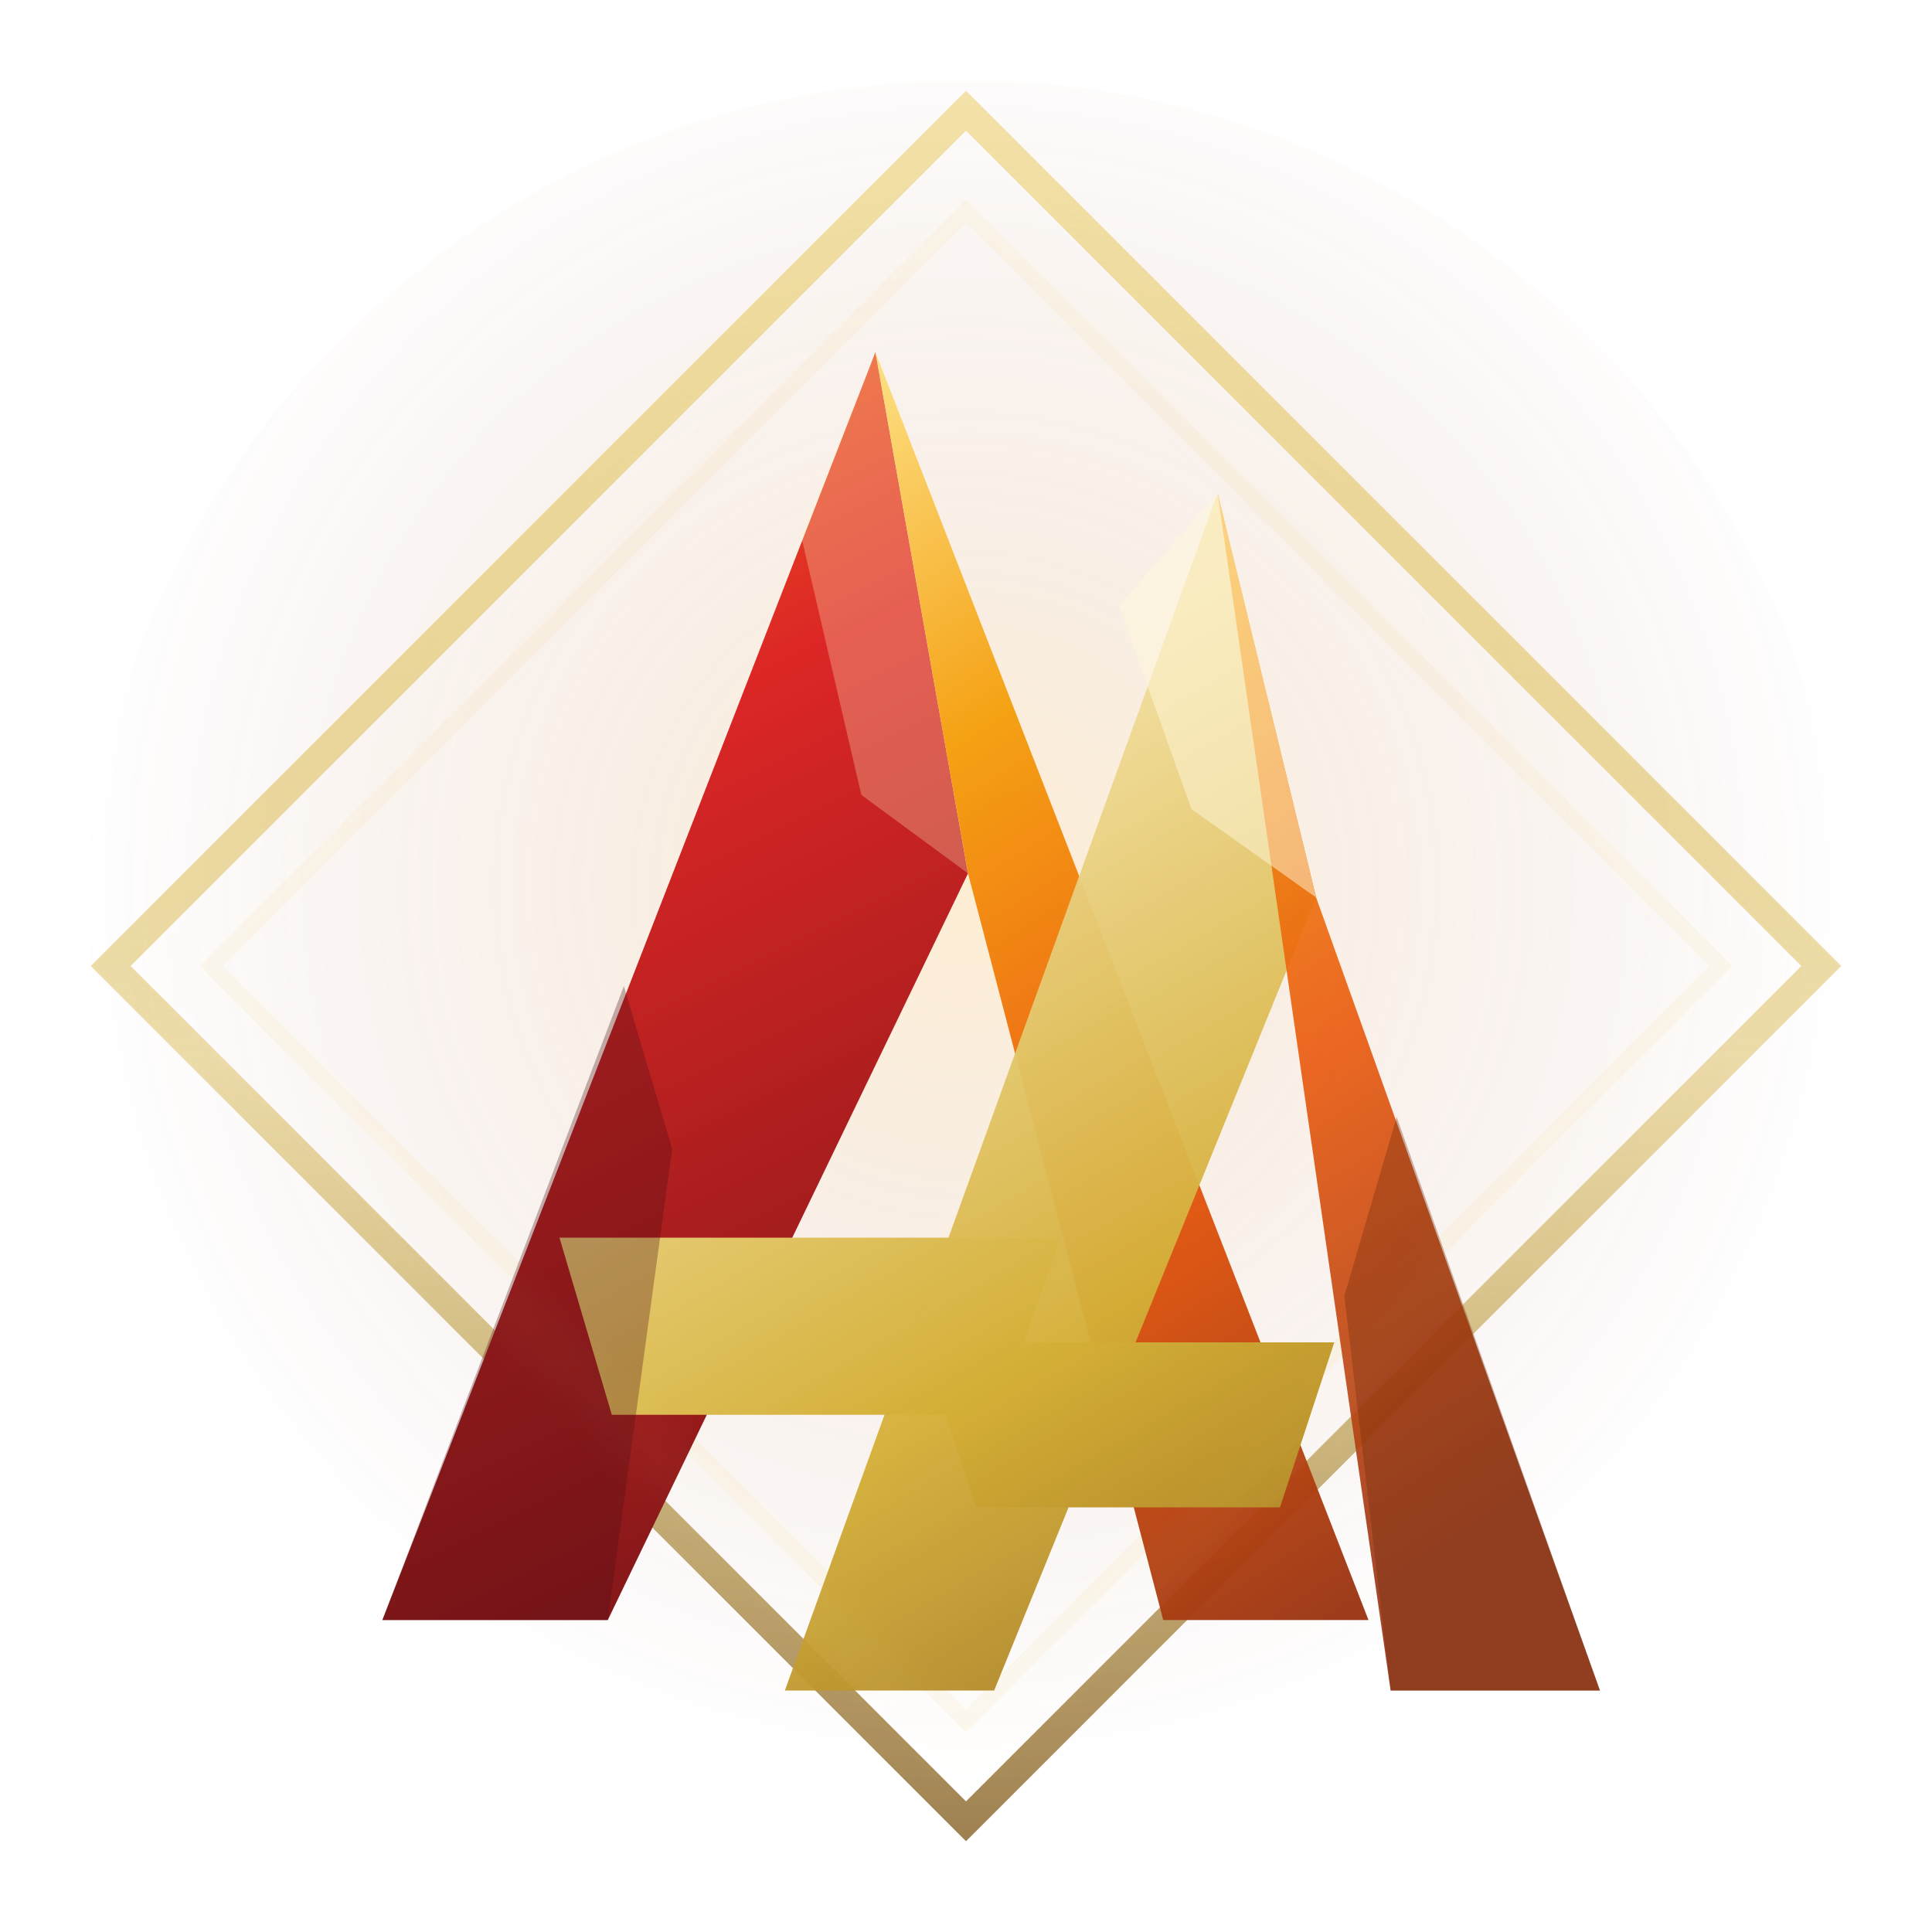
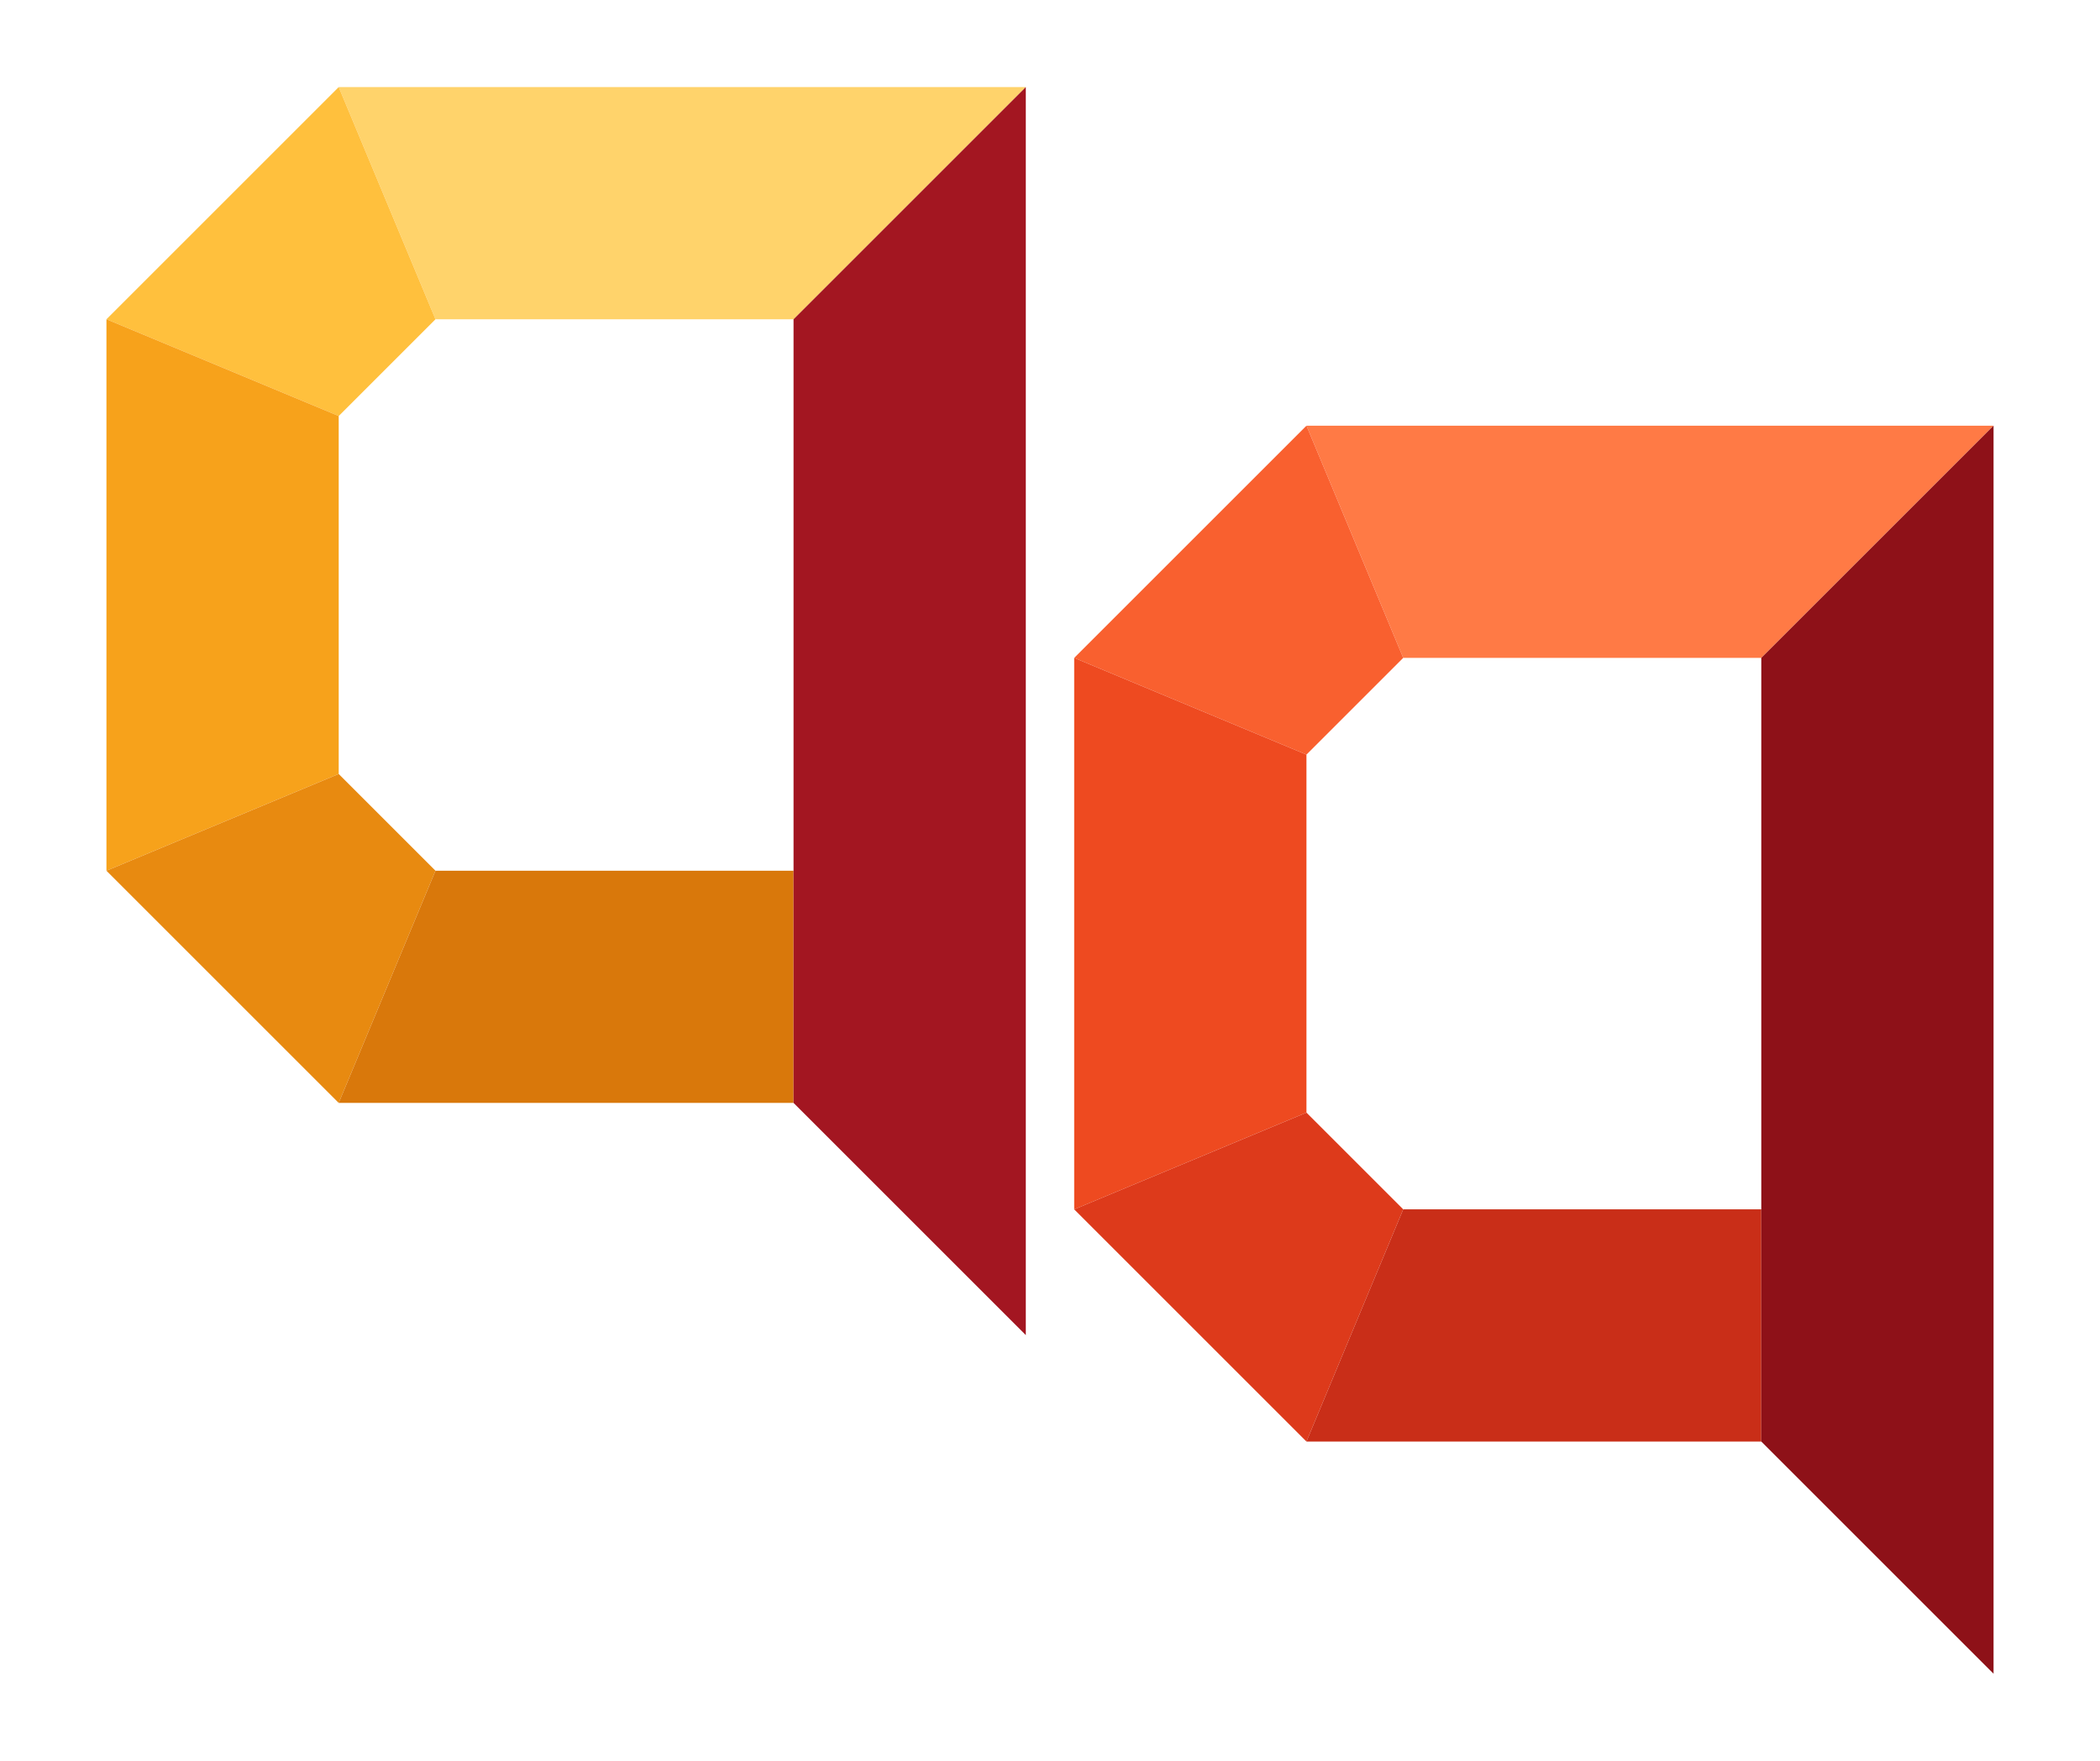
- <svg xmlns="http://www.w3.org/2000/svg" viewBox="0 0 96 96" role="img" aria-label="Ahmed Elattar monogram">
-   <defs>
-     <linearGradient id="aa-crimson" x1="16" y1="14" x2="52" y2="86" gradientUnits="userSpaceOnUse">
-       <stop offset="0" stop-color="#f97316" />
-       <stop offset="0.34" stop-color="#dc2626" />
-       <stop offset="0.72" stop-color="#991b1b" />
-       <stop offset="1" stop-color="#5f1017" />
-     </linearGradient>
-     <linearGradient id="aa-ember" x1="34" y1="22" x2="70" y2="78" gradientUnits="userSpaceOnUse">
-       <stop offset="0" stop-color="#fde68a" />
-       <stop offset="0.3" stop-color="#f59e0b" />
-       <stop offset="0.64" stop-color="#ea580c" />
-       <stop offset="1" stop-color="#9a3412" />
-     </linearGradient>
-     <linearGradient id="aa-gold" x1="44" y1="12" x2="86" y2="84" gradientUnits="userSpaceOnUse">
-       <stop offset="0" stop-color="#fff3c4" />
-       <stop offset="0.28" stop-color="#f2dfa0" />
-       <stop offset="0.62" stop-color="#d4af37" />
-       <stop offset="1" stop-color="#8a5a16" />
-     </linearGradient>
-     <linearGradient id="aa-edge" x1="48" y1="4" x2="48" y2="92" gradientUnits="userSpaceOnUse">
-       <stop offset="0" stop-color="#f2dfa0" stop-opacity="0.9" />
-       <stop offset="0.55" stop-color="#d4af37" stop-opacity="0.42" />
-       <stop offset="1" stop-color="#7c5414" stop-opacity="0.75" />
-     </linearGradient>
-     <radialGradient id="aa-glow" cx="0" cy="0" r="1" gradientTransform="translate(48 44) rotate(90) scale(44)" gradientUnits="userSpaceOnUse">
-       <stop stop-color="#f59e0b" stop-opacity="0.18" />
-       <stop offset="1" stop-color="#7f1d1d" stop-opacity="0" />
-     </radialGradient>
-     <filter id="aa-soft" x="-30%" y="-30%" width="160%" height="160%">
-       <feGaussianBlur stdDeviation="1.1" />
-     </filter>
-   </defs>
-   <circle cx="48" cy="48" r="44" fill="url(#aa-glow)" />
-   <path d="M48 5.5 90.5 48 48 90.5 5.5 48 48 5.5Z" fill="none" stroke="url(#aa-edge)" stroke-width="1.4" />
-   <path d="M48 10.5 85.5 48 48 85.5 10.5 48 48 10.5Z" fill="none" stroke="#f2dfa0" stroke-opacity="0.16" stroke-width="0.8" />
-   <path d="M43.5 17.5 19 80.5h11.2L48.1 43.4 43.5 17.5Z" fill="url(#aa-crimson)" />
-   <path d="M43.5 17.5 48.1 43.4l9.7 37.1H68L43.5 17.5Z" fill="url(#aa-ember)" opacity="0.96" />
-   <path d="M43.5 17.5 48.1 43.4 42.8 39.5 39.8 26.6 43.5 17.5Z" fill="#fff3c4" opacity="0.28" />
-   <path d="M27.8 61.5h24.9l-3.1 8.8H30.4l-2.6-8.8Z" fill="url(#aa-gold)" />
-   <path d="M30.2 80.5h-11.2l12-31.5 2.4 8.1-3.2 23.4Z" fill="#4a0c12" opacity="0.32" />
-   <path d="M60.5 24.5 39 84h10.4l16-39.4-4.9-20.1Z" fill="url(#aa-gold)" opacity="0.95" />
-   <path d="M60.5 24.5 65.4 44.6 79.5 84H69.1L60.5 24.5Z" fill="url(#aa-ember)" opacity="0.9" />
-   <path d="M60.5 24.5 65.4 44.6l-6.2-4.4-3.6-10.1 4.9-5.6Z" fill="#fff8dc" opacity="0.5" />
-   <path d="M45.8 66.7h20.5l-2.7 8.2H48.5l-2.7-8.2Z" fill="url(#aa-gold)" />
-   <path d="M69.1 84h10.4L69.4 55.5l-2.6 8.9L69.1 84Z" fill="#6b2a0c" opacity="0.34" />
-   <path d="M48 8.5 87.5 48 48 87.5 8.5 48 48 8.5Z" fill="none" stroke="#fff3c4" stroke-opacity="0.1" stroke-width="0.65" filter="url(#aa-soft)" />
+ <svg xmlns="http://www.w3.org/2000/svg" viewBox="83 118 434 364" width="434" height="364" role="img" aria-label="Ahmed Elattar lowercase aa monogram">
+   <g transform="translate(105,136)">
+     <g id="mark">
+       <g>
+         <polygon points="48,0 190,0 142,48 68,48" fill="#FFD36B" />
+         <polygon points="0,48 48,0 68,48 48,68" fill="#FFC03D" />
+         <polygon points="0,48 48,68 48,142 0,162" fill="#F7A21B" />
+         <polygon points="0,162 48,142 68,162 48,210" fill="#E88A10" />
+         <polygon points="68,162 142,162 142,210 48,210" fill="#D9780B" />
+         <polygon points="142,48 190,0 190,258 142,210" fill="#A31621" />
+       </g>
+       <g transform="translate(200,70)">
+         <polygon points="48,0 190,0 142,48 68,48" fill="#FF7A45" />
+         <polygon points="0,48 48,0 68,48 48,68" fill="#F9602F" />
+         <polygon points="0,48 48,68 48,142 0,162" fill="#EE4A20" />
+         <polygon points="0,162 48,142 68,162 48,210" fill="#DD3A1B" />
+         <polygon points="68,162 142,162 142,210 48,210" fill="#C92E18" />
+         <polygon points="142,48 190,0 190,258 142,210" fill="#8E1118" />
+       </g>
+     </g>
+   </g>
</svg>
